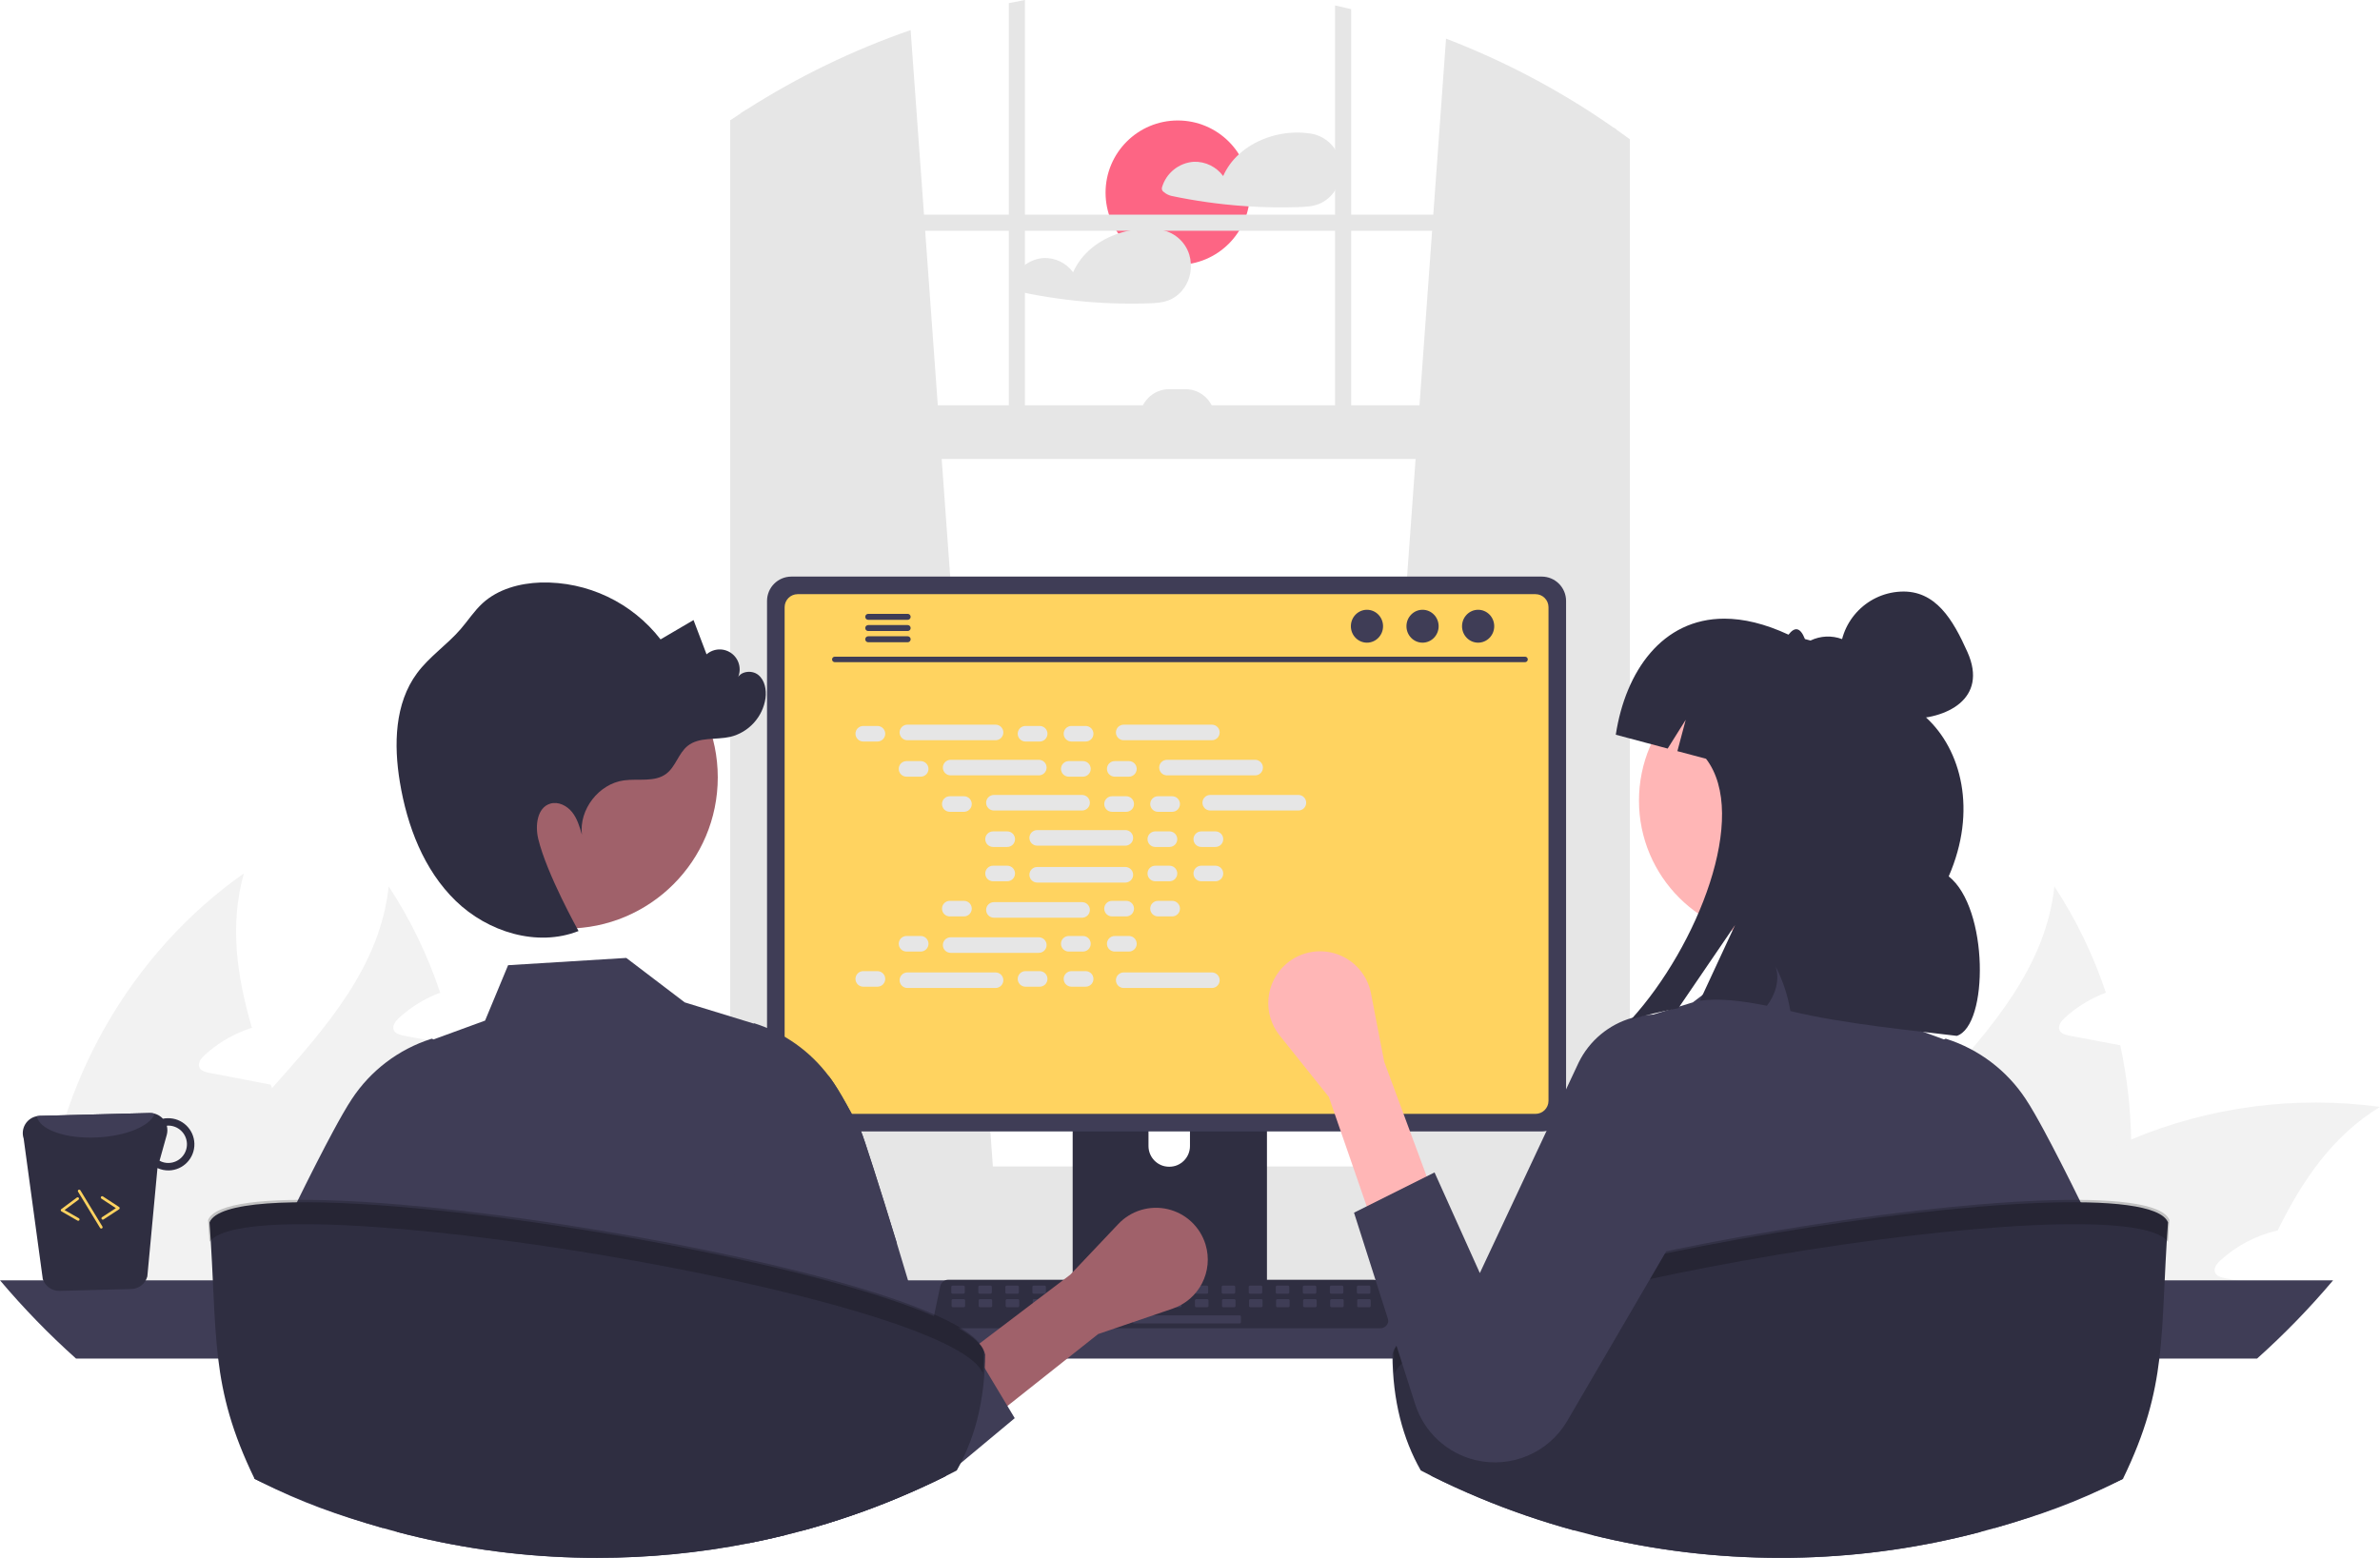
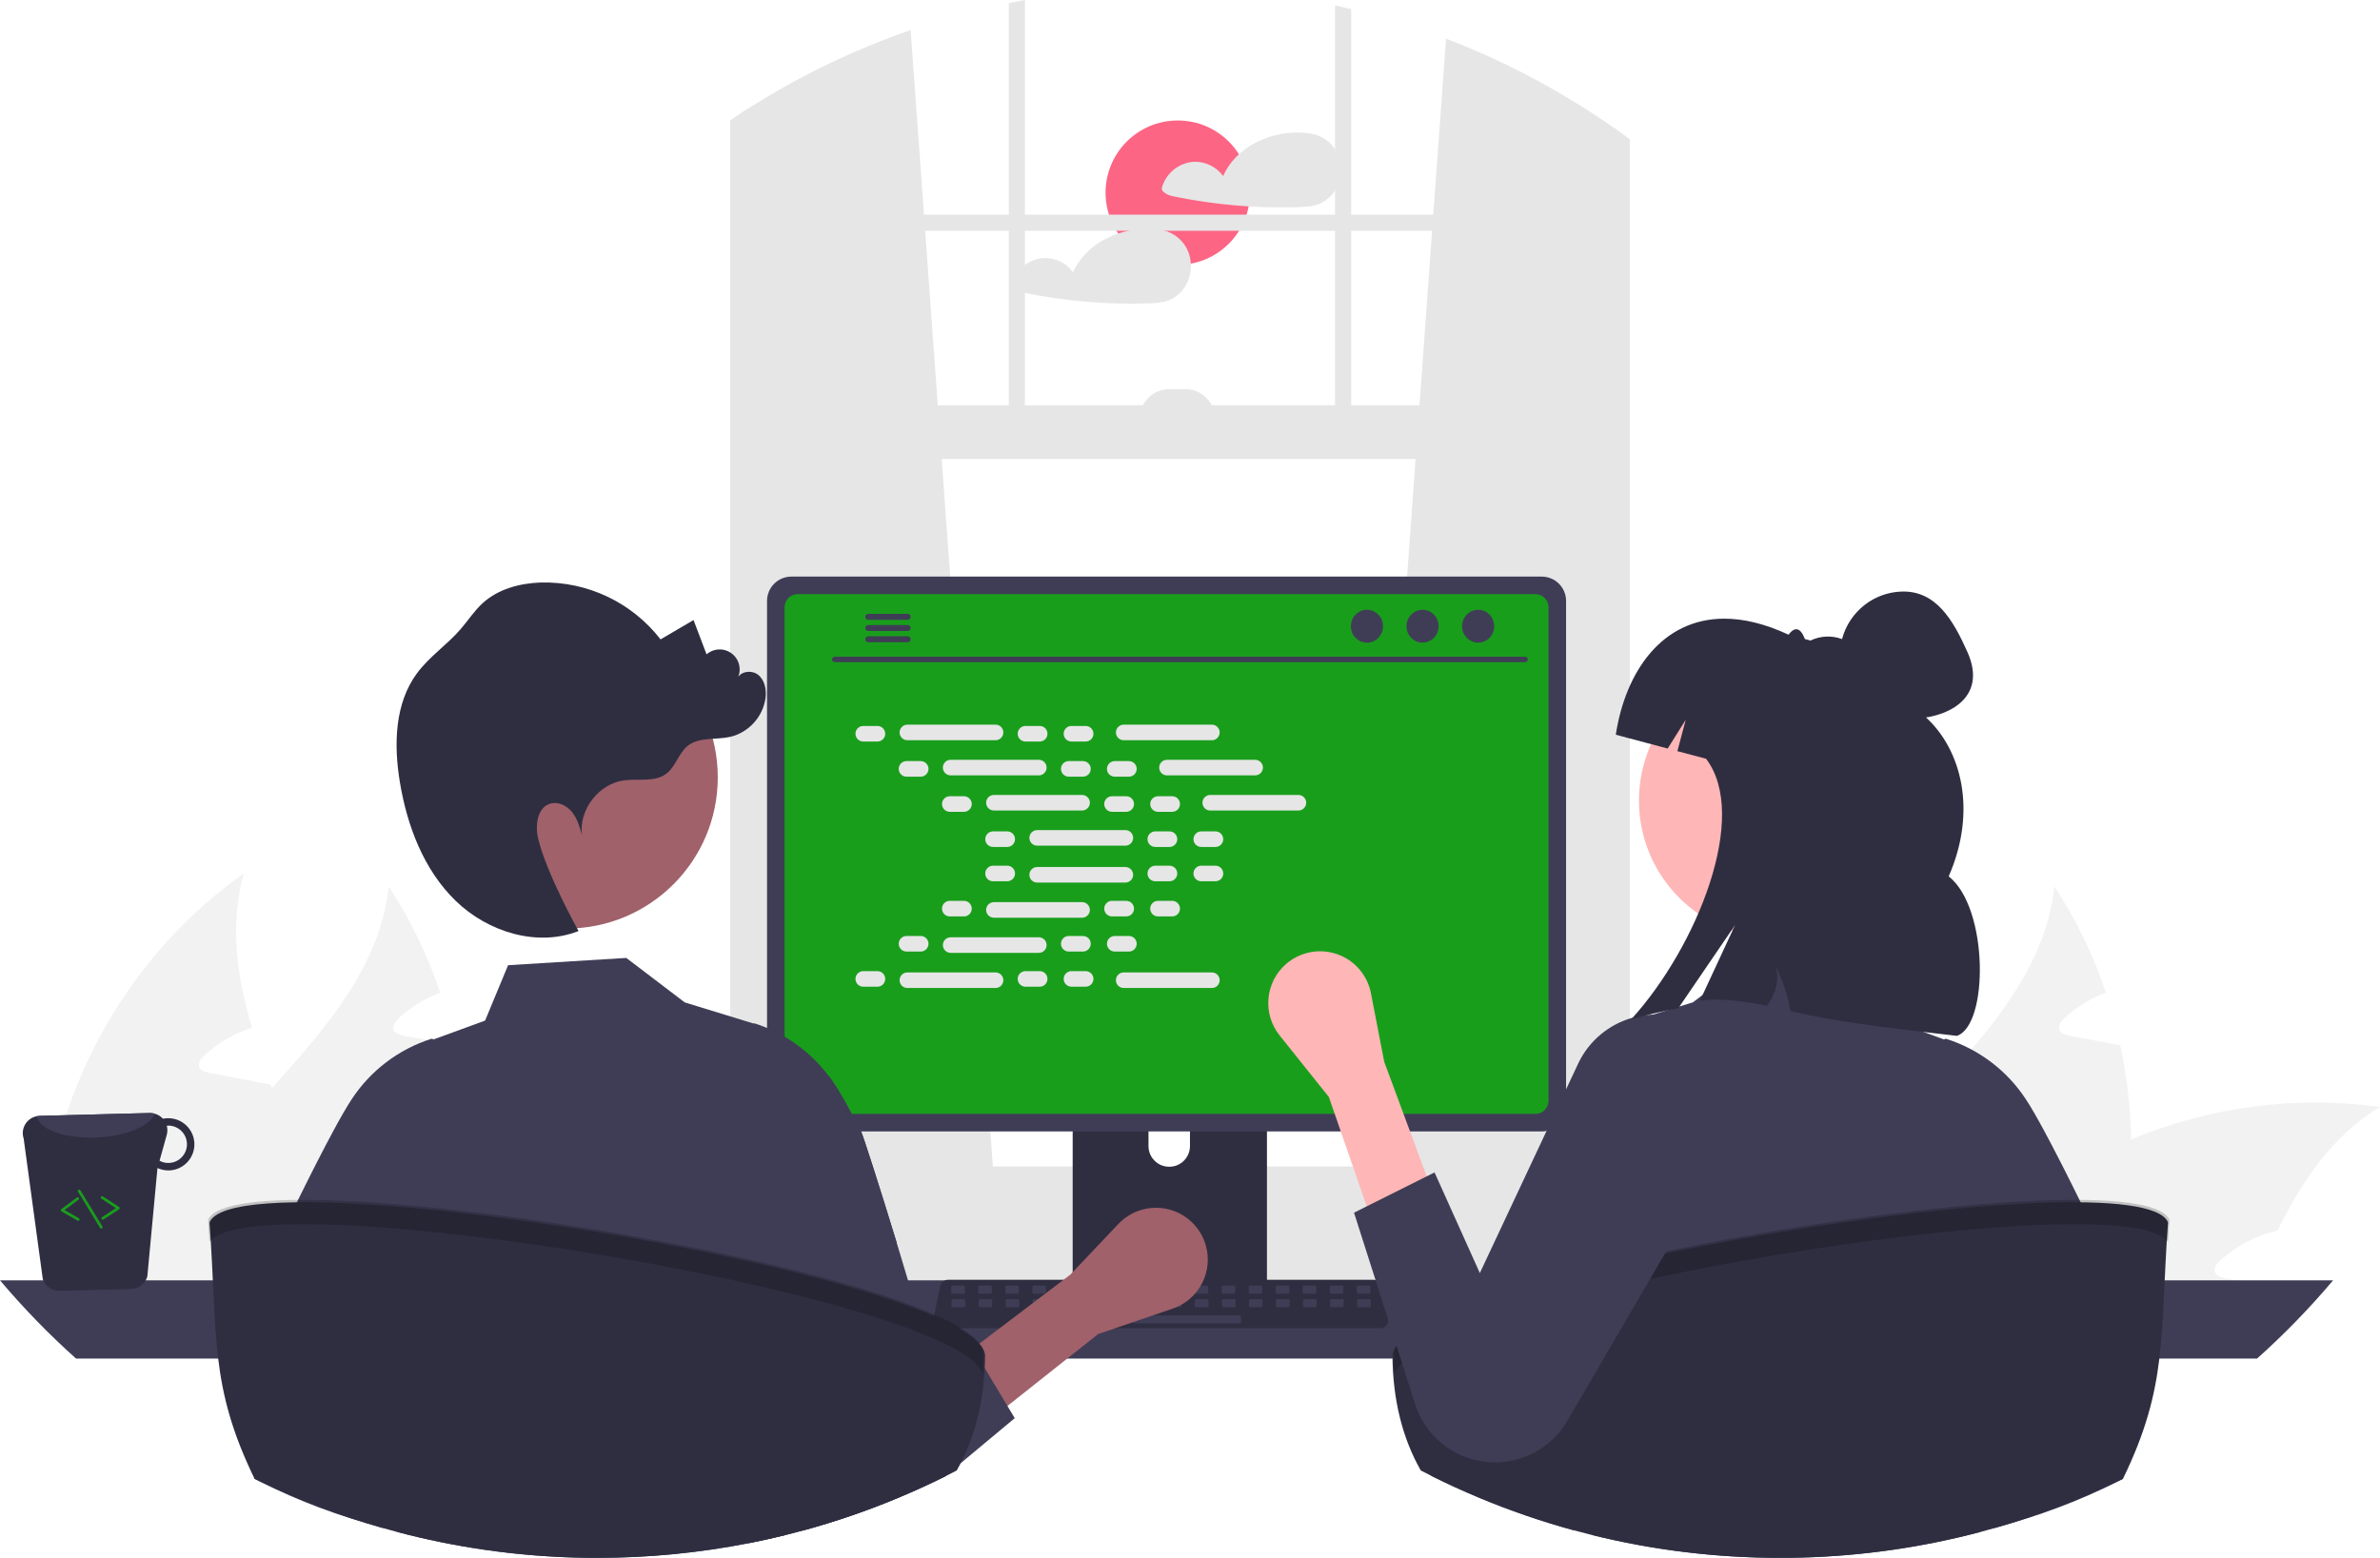
<svg xmlns="http://www.w3.org/2000/svg" data-name="Layer 1" width="880.16" height="576.272" viewBox="0 0 880.16 576.272">
  <circle cx="435.555" cy="71.266" r="26.701" fill="#fd6584" />
  <path d="M655.233,220.487a13.235,13.235,0,0,0-11.17-9.29,1.081,1.081,0,0,0-.18,0,1.418,1.418,0,0,0-.22-.05c-8.94-1.16-18.88,1.66-25.57,7.8a23.958,23.958,0,0,0-5.83,8.04,12.917,12.917,0,0,0-10.83-5.28,13.184,13.184,0,0,0-11.8,9.51,1.526,1.526,0,0,0,.69,1.69,6.673,6.673,0,0,0,2.79,1.42c2.21.47,4.44.9,6.67,1.29q6.54,1.14,13.15,1.85,4.365.465,8.75.74c6.04.38,12.11.47,18.16.28,3-.1,5.88-.2,8.62-1.52a12.798,12.798,0,0,0,4.95-4.31A14.548,14.548,0,0,0,655.233,220.487Z" transform="translate(-159.9199 -161.8639)" fill="#e6e6e6" />
  <path d="M600.303,259.387a13.652,13.652,0,0,0-.56-3.3,13.26,13.26,0,0,0-11.18-9.29.965.965,0,0,0-.17,0,1.887,1.887,0,0,0-.23-.05,33.194,33.194,0,0,0-14.69,1.51c-7.26,2.43-13.63,7.33-16.7,14.33a12.922,12.922,0,0,0-10.84-5.28,13.183,13.183,0,0,0-11.8,9.51,1.555,1.555,0,0,0,.69,1.69,6.733,6.733,0,0,0,2.79,1.42c2.22.47,4.44.9,6.68,1.29q6.54,1.14,13.14,1.85a195.164,195.164,0,0,0,26.92,1.02c2.99-.1,5.88-.2,8.62-1.52a12.77,12.77,0,0,0,4.94-4.31A14.265,14.265,0,0,0,600.303,259.387Z" transform="translate(-159.9199 -161.8639)" fill="#e6e6e6" />
  <path d="M948.052,583.375a171.855,171.855,0,0,1-7.443,53.773c-.186.633-.41,1.265-.633,1.898H830.422a98.322,98.322,0,0,1,7.406-22.328c9.117-19.351,24.002-35.911,38.701-52.359,20.244-22.663,40.004-45.139,43.13-74.612a169.258,169.258,0,0,1,19.053,39.334,46.231,46.231,0,0,0-15.294,9.378c-1.228,1.154-2.531,2.828-1.898,4.428.595,1.34,2.233,1.786,3.684,2.084,3.498.67,6.996,1.34,10.494,1.972,2.754.558,5.545,1.079,8.336,1.6A182.729,182.729,0,0,1,948.052,583.375Z" transform="translate(-159.9199 -161.8639)" fill="#f2f2f2" />
  <path d="M1040.08,571.318c-17.565,10.68-28.729,27.203-37.846,45.697a46.743,46.743,0,0,0-21.249,11.164c-1.265,1.154-2.568,2.828-1.898,4.428.558,1.34,2.233,1.786,3.684,2.084,3.461.67,6.996,1.34,10.457,1.972-.335.782-.67,1.6-1.005,2.382H876.12A164.174,164.174,0,0,1,893.573,619.1c1.377-1.377,2.791-2.679,4.242-4.019a173.653,173.653,0,0,1,50.238-31.706A176.734,176.734,0,0,1,1040.08,571.318Z" transform="translate(-159.9199 -161.8639)" fill="#f2f2f2" />
  <path d="M895.47,639.046H792.093a167.932,167.932,0,0,1,.149-24.858c4.131-51.094,31.929-99.768,73.868-129.241-5.359,19.09-2.605,38.069,2.977,57.122-.781.261-1.563.484-2.27.781a46.236,46.236,0,0,0-15.294,9.378c-1.228,1.154-2.53,2.828-1.898,4.428.558,1.34,2.233,1.786,3.684,2.084,3.498.67,6.996,1.34,10.457,1.972,2.791.558,5.582,1.079,8.373,1.637,1.302.223,2.605.484,3.907.744.186.447.298.856.484,1.265,6.55,18.048,13.694,36.245,17.044,54.74a127.778,127.778,0,0,1,1.712,14.029C895.396,635.102,895.47,637.074,895.47,639.046Z" transform="translate(-159.9199 -161.8639)" fill="#f2f2f2" />
  <path d="M332.052,583.375a171.855,171.855,0,0,1-7.443,53.773c-.186.633-.41,1.265-.633,1.898H214.422a98.322,98.322,0,0,1,7.406-22.328c9.117-19.351,24.002-35.911,38.701-52.359,20.244-22.663,40.004-45.139,43.13-74.612a169.258,169.258,0,0,1,19.053,39.334,46.231,46.231,0,0,0-15.294,9.378c-1.228,1.154-2.531,2.828-1.898,4.428.595,1.34,2.233,1.786,3.684,2.084,3.498.67,6.996,1.34,10.494,1.972,2.754.558,5.545,1.079,8.336,1.6A182.729,182.729,0,0,1,332.052,583.375Z" transform="translate(-159.9199 -161.8639)" fill="#f2f2f2" />
  <path d="M424.08,571.318c-17.565,10.68-28.729,27.203-37.846,45.697a46.743,46.743,0,0,0-21.249,11.164c-1.265,1.154-2.568,2.828-1.898,4.428.558,1.34,2.233,1.786,3.684,2.084,3.461.67,6.996,1.34,10.457,1.972-.335.782-.67,1.6-1.005,2.382H260.12A164.174,164.174,0,0,1,277.573,619.1c1.377-1.377,2.791-2.679,4.242-4.019a173.653,173.653,0,0,1,50.238-31.706A176.734,176.734,0,0,1,424.08,571.318Z" transform="translate(-159.9199 -161.8639)" fill="#f2f2f2" />
  <path d="M279.47,639.046H176.093a167.932,167.932,0,0,1,.149-24.858c4.131-51.094,31.929-99.768,73.868-129.241-5.359,19.09-2.605,38.069,2.977,57.122-.781.261-1.563.484-2.27.781a46.236,46.236,0,0,0-15.294,9.378c-1.228,1.154-2.53,2.828-1.898,4.428.558,1.34,2.233,1.786,3.684,2.084,3.498.67,6.996,1.34,10.457,1.972,2.791.558,5.582,1.079,8.373,1.637,1.302.223,2.605.484,3.907.744.186.447.298.856.484,1.265,6.55,18.048,13.694,36.245,17.044,54.74a127.778,127.778,0,0,1,1.712,14.029C279.396,635.102,279.47,637.074,279.47,639.046Z" transform="translate(-159.9199 -161.8639)" fill="#f2f2f2" />
  <path d="M664.33,595.644l92.37,8.2.99.09v-394.14q-.495-.345-.99-.69a288.323,288.323,0,0,0-62.01-32.94l-4.72,65.1-.43,5.96-4.67,64.56-1.44,19.86-18.93,261.7Z" transform="translate(-159.9199 -161.8639)" fill="#e6e6e6" />
  <path d="M435.9,202.454c-.66.42-1.32.84-1.98,1.28v400.2l1.98-.18,91.37-8.11-.17-2.3-18.93-261.7-1.44-19.86-4.67-64.56-.43-5.96-4.95-68.27A287.687,287.687,0,0,0,435.9,202.454Z" transform="translate(-159.9199 -161.8639)" fill="#e6e6e6" />
  <path d="M433.92,203.734c-1.33.86-2.66,1.74-3.97,2.63v403.03c0,10.07,5.97,18.51,13.95,20.66a15.249,15.249,0,0,0,4,.53h296.8a15.118,15.118,0,0,0,3.99-.53,17.06,17.06,0,0,0,7.78-4.66,22.919,22.919,0,0,0,6.18-16v-396.02c-1.64-1.21-3.29-2.41-4.96-3.58q-.495-.345-.99-.69v400.29a16.108,16.108,0,0,1-.46,3.85c-1.41,5.95-6.06,10.31-11.54,10.31h-296.8c-6.62,0-12-6.35-12-14.16v-406.94C435.24,202.874,434.58,203.294,433.92,203.734Z" transform="translate(-159.9199 -161.8639)" fill="#e6e6e6" />
  <rect x="273.003" y="79.404" width="326.752" height="5.959" fill="#e6e6e6" />
  <path d="M659.6,165.254c-1.98-.49-3.96-.95-5.96-1.38v161.81h5.96Z" transform="translate(-159.9199 -161.8639)" fill="#e6e6e6" />
  <path d="M538.96,161.864c-1.99.37-3.98.75-5.96,1.16v162.66h5.96Z" transform="translate(-159.9199 -161.8639)" fill="#e6e6e6" />
  <path d="M368.86,620.154a26.711,26.711,0,0,0,1.93,9.98,25.54,25.54,0,0,0,1.75,3.56,27.096,27.096,0,0,0,3.02,4.18,26.76,26.76,0,0,0,20.12,9.11h391.31a26.82,26.82,0,0,0,0-53.64h-391.31A26.846,26.846,0,0,0,368.86,620.154Z" transform="translate(-159.9199 -161.8639)" fill="#e6e6e6" />
  <rect x="432.923" y="311.783" width="324.766" height="19.863" transform="translate(1030.691 481.5651) rotate(-180)" fill="#e6e6e6" />
  <path d="M581.401,305.824h27.809a0,0,0,0,1,0,0v0A10.925,10.925,0,0,1,598.285,316.749h-5.959a10.925,10.925,0,0,1-10.925-10.925v0A0,0,0,0,1,581.401,305.824Z" transform="translate(1030.691 460.7086) rotate(-180)" fill="#e6e6e6" />
  <path d="M159.92,635.474a289.004,289.004,0,0,0,28.12,28.95h806.58a289.004,289.004,0,0,0,28.12-28.95Z" transform="translate(-159.9199 -161.8639)" fill="#3f3d56" />
  <path d="M556.61,538.664v102.56h71.85v-102.56a3.448,3.448,0,0,0-2.43-3.3,3.175,3.175,0,0,0-1.03-.16H560.08A3.463,3.463,0,0,0,556.61,538.664Zm28.04,35.24a7.67,7.67,0,0,1,15.34,0v11.9a7.67,7.67,0,0,1-15.34,0Z" transform="translate(-159.9199 -161.8639)" fill="#2f2e41" />
  <path d="M556.39,637.944v9.89a1.946,1.946,0,0,0,1.93,1.94h68.43a1.94,1.94,0,0,0,1.93-1.94v-9.89Z" transform="translate(-159.9199 -161.8639)" fill="#3f3d56" />
  <path d="M443.58,384.144v187.26a9.007,9.007,0,0,0,9,9h277.5a9.007,9.007,0,0,0,9-9V384.144a9.011,9.011,0,0,0-9-8.99h-277.5A9.012,9.012,0,0,0,443.58,384.144Z" transform="translate(-159.9199 -161.8639)" fill="#3f3d56" />
-   <path d="M450.09,386.474v182.62a4.818,4.818,0,0,0,4.81,4.81h272.87a4.818,4.818,0,0,0,4.81-4.81v-182.62a4.82,4.82,0,0,0-4.81-4.82h-272.87A4.821,4.821,0,0,0,450.09,386.474Z" transform="translate(-159.9199 -161.8639)" fill="#ffd360" />
+   <path d="M450.09,386.474v182.62a4.818,4.818,0,0,0,4.81,4.81h272.87a4.818,4.818,0,0,0,4.81-4.81v-182.62a4.82,4.82,0,0,0-4.81-4.82h-272.87A4.821,4.821,0,0,0,450.09,386.474Z" transform="translate(-159.9199 -161.8639)" fill="#199e1c" />
  <path d="M505.73,652.104a2.948,2.948,0,0,0,2.32,1.11H670.39a2.987,2.987,0,0,0,2.92-3.6l-2.52-11.97a2.993,2.993,0,0,0-1.86-2.17,2.895,2.895,0,0,0-1.06-.2h-157.31a2.894,2.894,0,0,0-1.06.2,2.992,2.992,0,0,0-1.86,2.17l-2.52,11.97A2.985,2.985,0,0,0,505.73,652.104Z" transform="translate(-159.9199 -161.8639)" fill="#2f2e41" />
  <rect x="661.717" y="637.43" width="5" height="3" rx="0.488" transform="translate(1168.514 1115.995) rotate(-180)" fill="#3f3d56" />
  <rect x="651.717" y="637.43" width="5" height="3" rx="0.488" transform="translate(1148.514 1115.995) rotate(-180)" fill="#3f3d56" />
  <rect x="641.717" y="637.43" width="5" height="3" rx="0.488" transform="translate(1128.514 1115.995) rotate(-180)" fill="#3f3d56" />
  <rect x="631.717" y="637.43" width="5" height="3" rx="0.488" transform="translate(1108.514 1115.995) rotate(-180)" fill="#3f3d56" />
  <rect x="621.717" y="637.43" width="5" height="3" rx="0.488" transform="translate(1088.514 1115.995) rotate(-180)" fill="#3f3d56" />
  <rect x="611.717" y="637.43" width="5" height="3" rx="0.488" transform="translate(1068.514 1115.995) rotate(-180)" fill="#3f3d56" />
  <rect x="601.717" y="637.43" width="5" height="3" rx="0.488" transform="translate(1048.514 1115.995) rotate(-180)" fill="#3f3d56" />
  <rect x="591.717" y="637.43" width="5" height="3" rx="0.488" transform="translate(1028.514 1115.995) rotate(-180)" fill="#3f3d56" />
  <rect x="581.717" y="637.43" width="5" height="3" rx="0.488" transform="translate(1008.514 1115.995) rotate(-180)" fill="#3f3d56" />
  <rect x="571.717" y="637.43" width="5" height="3" rx="0.488" transform="translate(988.5139 1115.995) rotate(-180)" fill="#3f3d56" />
  <rect x="561.717" y="637.43" width="5" height="3" rx="0.488" transform="translate(968.5139 1115.995) rotate(-180)" fill="#3f3d56" />
  <rect x="551.717" y="637.43" width="5" height="3" rx="0.488" transform="translate(948.5139 1115.995) rotate(-180)" fill="#3f3d56" />
  <rect x="541.717" y="637.43" width="5" height="3" rx="0.488" transform="translate(928.5139 1115.995) rotate(-180)" fill="#3f3d56" />
  <rect x="531.717" y="637.43" width="5" height="3" rx="0.488" transform="translate(908.5139 1115.995) rotate(-180)" fill="#3f3d56" />
  <rect x="521.717" y="637.43" width="5" height="3" rx="0.488" transform="translate(888.5139 1115.995) rotate(-180)" fill="#3f3d56" />
  <rect x="511.717" y="637.43" width="5" height="3" rx="0.488" transform="translate(868.5139 1115.995) rotate(-180)" fill="#3f3d56" />
  <rect x="661.835" y="642.43" width="5" height="3" rx="0.488" transform="translate(1168.75 1125.995) rotate(-180)" fill="#3f3d56" />
  <rect x="651.835" y="642.43" width="5" height="3" rx="0.488" transform="translate(1148.75 1125.995) rotate(-180)" fill="#3f3d56" />
  <rect x="641.835" y="642.43" width="5" height="3" rx="0.488" transform="translate(1128.75 1125.995) rotate(-180)" fill="#3f3d56" />
  <rect x="631.835" y="642.43" width="5" height="3" rx="0.488" transform="translate(1108.75 1125.995) rotate(-180)" fill="#3f3d56" />
  <rect x="621.835" y="642.43" width="5" height="3" rx="0.488" transform="translate(1088.75 1125.995) rotate(-180)" fill="#3f3d56" />
  <rect x="611.835" y="642.43" width="5" height="3" rx="0.488" transform="translate(1068.75 1125.995) rotate(-180)" fill="#3f3d56" />
  <rect x="601.835" y="642.43" width="5" height="3" rx="0.488" transform="translate(1048.75 1125.995) rotate(-180)" fill="#3f3d56" />
  <rect x="591.835" y="642.43" width="5" height="3" rx="0.488" transform="translate(1028.75 1125.995) rotate(-180)" fill="#3f3d56" />
  <rect x="581.835" y="642.43" width="5" height="3" rx="0.488" transform="translate(1008.75 1125.995) rotate(-180)" fill="#3f3d56" />
  <rect x="571.835" y="642.43" width="5" height="3" rx="0.488" transform="translate(988.7503 1125.995) rotate(-180)" fill="#3f3d56" />
  <rect x="561.835" y="642.43" width="5" height="3" rx="0.488" transform="translate(968.7503 1125.995) rotate(-180)" fill="#3f3d56" />
  <rect x="551.835" y="642.43" width="5" height="3" rx="0.488" transform="translate(948.7503 1125.995) rotate(-180)" fill="#3f3d56" />
  <rect x="541.835" y="642.43" width="5" height="3" rx="0.488" transform="translate(928.7503 1125.995) rotate(-180)" fill="#3f3d56" />
  <rect x="531.835" y="642.43" width="5" height="3" rx="0.488" transform="translate(908.7503 1125.995) rotate(-180)" fill="#3f3d56" />
  <rect x="521.835" y="642.43" width="5" height="3" rx="0.488" transform="translate(888.7503 1125.995) rotate(-180)" fill="#3f3d56" />
  <rect x="511.835" y="642.43" width="5" height="3" rx="0.488" transform="translate(868.7503 1125.995) rotate(-180)" fill="#3f3d56" />
  <rect x="578.835" y="648.43" width="40" height="3" rx="0.488" transform="translate(1037.75 1137.995) rotate(-180)" fill="#3f3d56" />
  <path d="M468.612,406.811H723.935a1.016,1.016,0,0,0,0-2.031H468.612a1.016,1.016,0,0,0,0,2.031Z" transform="translate(-159.9199 -161.8639)" fill="#3f3d56" />
  <ellipse cx="546.635" cy="231.649" rx="5.95" ry="6.083" fill="#3f3d56" />
  <ellipse cx="526.079" cy="231.649" rx="5.95" ry="6.083" fill="#3f3d56" />
  <ellipse cx="505.523" cy="231.649" rx="5.95" ry="6.083" fill="#3f3d56" />
  <path d="M479.9,390.044a1.095,1.095,0,0,0,1.09,1.1h14.6a1.105,1.105,0,0,0,0-2.21h-14.6A1.103,1.103,0,0,0,479.9,390.044Z" transform="translate(-159.9199 -161.8639)" fill="#3f3d56" />
  <path d="M479.9,394.194a1.095,1.095,0,0,0,1.09,1.1h14.6a1.105,1.105,0,0,0,0-2.21h-14.6A1.103,1.103,0,0,0,479.9,394.194Z" transform="translate(-159.9199 -161.8639)" fill="#3f3d56" />
  <path d="M479.9,398.334a1.103,1.103,0,0,0,1.09,1.11h14.6a1.105,1.105,0,0,0,0-2.21h-14.6A1.095,1.095,0,0,0,479.9,398.334Z" transform="translate(-159.9199 -161.8639)" fill="#3f3d56" />
  <rect x="316.366" y="268.543" width="11.006" height="5.76" rx="2.88" fill="#e6e6e6" />
  <rect x="376.366" y="268.543" width="11.006" height="5.76" rx="2.88" fill="#e6e6e6" />
  <rect x="393.366" y="268.543" width="11.006" height="5.76" rx="2.88" fill="#e6e6e6" />
  <rect x="332.686" y="268.063" width="38.366" height="5.76" rx="2.88" fill="#e6e6e6" />
  <rect x="412.686" y="268.063" width="38.366" height="5.76" rx="2.88" fill="#e6e6e6" />
  <rect x="332.366" y="281.543" width="11.006" height="5.76" rx="2.88" fill="#e6e6e6" />
  <rect x="392.366" y="281.543" width="11.006" height="5.76" rx="2.88" fill="#e6e6e6" />
  <rect x="409.366" y="281.543" width="11.006" height="5.76" rx="2.88" fill="#e6e6e6" />
  <rect x="348.686" y="281.063" width="38.366" height="5.76" rx="2.88" fill="#e6e6e6" />
  <rect x="428.686" y="281.063" width="38.366" height="5.76" rx="2.88" fill="#e6e6e6" />
  <rect x="348.366" y="294.543" width="11.006" height="5.76" rx="2.88" fill="#e6e6e6" />
  <rect x="408.366" y="294.543" width="11.006" height="5.76" rx="2.88" fill="#e6e6e6" />
  <rect x="425.366" y="294.543" width="11.006" height="5.76" rx="2.88" fill="#e6e6e6" />
  <rect x="364.686" y="294.063" width="38.366" height="5.76" rx="2.88" fill="#e6e6e6" />
  <rect x="444.686" y="294.063" width="38.366" height="5.76" rx="2.88" fill="#e6e6e6" />
  <rect x="364.366" y="307.543" width="11.006" height="5.76" rx="2.88" fill="#e6e6e6" />
  <rect x="424.366" y="307.543" width="11.006" height="5.76" rx="2.88" fill="#e6e6e6" />
  <rect x="441.366" y="307.543" width="11.006" height="5.76" rx="2.88" fill="#e6e6e6" />
  <rect x="380.686" y="307.063" width="38.366" height="5.76" rx="2.88" fill="#e6e6e6" />
  <rect x="376.366" y="359.237" width="11.006" height="5.76" rx="2.88" fill="#e6e6e6" />
  <rect x="393.366" y="359.237" width="11.006" height="5.76" rx="2.88" fill="#e6e6e6" />
  <rect x="412.686" y="359.717" width="38.366" height="5.76" rx="2.88" fill="#e6e6e6" />
  <rect x="316.366" y="359.237" width="11.006" height="5.76" rx="2.88" fill="#e6e6e6" />
  <rect x="332.686" y="359.717" width="38.366" height="5.76" rx="2.88" fill="#e6e6e6" />
  <rect x="332.366" y="346.237" width="11.006" height="5.76" rx="2.88" fill="#e6e6e6" />
  <rect x="392.366" y="346.237" width="11.006" height="5.76" rx="2.88" fill="#e6e6e6" />
  <rect x="409.366" y="346.237" width="11.006" height="5.76" rx="2.88" fill="#e6e6e6" />
  <rect x="348.686" y="346.717" width="38.366" height="5.76" rx="2.88" fill="#e6e6e6" />
  <rect x="348.366" y="333.237" width="11.006" height="5.76" rx="2.88" fill="#e6e6e6" />
  <rect x="408.366" y="333.237" width="11.006" height="5.76" rx="2.88" fill="#e6e6e6" />
  <rect x="425.366" y="333.237" width="11.006" height="5.76" rx="2.88" fill="#e6e6e6" />
  <rect x="364.686" y="333.717" width="38.366" height="5.76" rx="2.88" fill="#e6e6e6" />
  <rect x="364.366" y="320.237" width="11.006" height="5.76" rx="2.88" fill="#e6e6e6" />
  <rect x="424.366" y="320.237" width="11.006" height="5.76" rx="2.88" fill="#e6e6e6" />
  <rect x="441.366" y="320.237" width="11.006" height="5.76" rx="2.88" fill="#e6e6e6" />
  <rect x="380.686" y="320.717" width="38.366" height="5.76" rx="2.88" fill="#e6e6e6" />
  <path d="M509.832,707.816c-.22.11-.44.22-.66.32q-2.085,1.035-4.2,2.04-6.33,3.015-12.82,5.73a285.483,285.483,0,0,1-34.97,12.03c-2-12.47-3.94-41.88-5.8-63.51-.35-4.07-.7-7.86-1.05-11.21a97.155,97.155,0,0,0-1.89-13.08,4.359,4.359,0,0,0-.39-.97c.19,1.73.39,6.89.58,14.05.1,3.35.19,7.14.29,11.21.47,20.82.96,49.15,1.45,65.28-1.39.34-2.79.68-4.19,1-.88.21-1.77.41-2.66.6-1.08.24-2.16.48-3.24.7q-1.695.36-3.39.69a290.072,290.072,0,0,1-56.06,5.44c-1.25,0-2.49-.01-3.74-.02-.38,0-.76-.01-1.15-.02-1.1-.02-2.24-.04-3.4-.07a288.591,288.591,0,0,1-65.84-9.49l.87-64.11.15-11.21.06-4.25a15.182,15.182,0,0,0-.88,4.25c-.35,2.73-.71,6.6-1.07,11.21-1.37,17.76-2.78,46.41-4.24,62.71-17.29-4.92-29.93-9.41-45.73-17.31-.61-.3-1.23-.61-1.84-.92.11-.77.23-1.54.34-2.33,1.79-12.44-.32-28.63,1.66-42.15,1.51-10.43,3.07-20.45,4.64-28.95,1.9-10.23,3.83-18.27,5.74-22.18,2.2-4.51,4.4-8.95,6.53-13.2q1.38-2.745,2.71-5.39c.48-.95.96-1.89,1.43-2.81,2.14-4.19,4.16-8.06,6.01-11.49,1.3-2.41,2.5-4.59,3.6-6.5,1.29-2.25,2.43-4.11,3.37-5.52a55.306,55.306,0,0,1,29.28-22.21l.3-.08.29.12.33.15,19.06-6.97,8.51-20.49,43.71-2.69,7.06,5.37,3.61,2.75,3.85,2.93,7.08,5.39,2.01.62,2.99.92,20.45,6.28.21-.09.3.08a55.168,55.168,0,0,1,27.36,19.5c.68.88,1.31,1.79,1.92,2.71,1.66,2.46,3.9,6.35,6.54,11.23,1.09,2.01,2.24,4.19,3.45,6.5.73,1.39,7.03,21.05,13.16,41.13,5.73,18.8,11.31,37.97,12.04,42.89.13.91.27,1.83.4,2.74.83,5.69,1.65,11.42,2.44,17.01,1.17,8.29,2.31,16.29,3.4,23.44C509.812,707.686,509.822,707.746,509.832,707.816Z" transform="translate(-159.9199 -161.8639)" fill="#3f3d56" />
  <polygon points="303.59 473.566 295.093 440.774 287.59 469.07 303.59 473.566" opacity="0.2" />
  <path d="M175.749,635.05a6.416,6.416,0,0,0,6.183,4.331l26.492-.682a6.328,6.328,0,0,0,5.981-4.657l3.749-40.087a9.794,9.794,0,0,0,4.238.871,9.661,9.661,0,0,0-.485-19.317,8.184,8.184,0,0,0-1.736.181,6.548,6.548,0,0,0-4.874-2.103l-40.751,1.052a5.854,5.854,0,0,0-1.005.125,6.365,6.365,0,0,0-4.873,8.265Zm43.173-43.817,2.668-9.553a6.506,6.506,0,0,0,.02-3.375c.129-0.0.244-.062.373-.062a6.91,6.91,0,0,1,.324,13.817A6.505,6.505,0,0,1,218.923,591.233Z" transform="translate(-159.9199 -161.8639)" fill="#2f2e41" />
  <path d="M173.541,574.763c.868,4.964,10.629,8.454,22.366,7.847,10.793-.497,19.617-4.287,21.234-8.779a6.025,6.025,0,0,0-1.844-.246l-40.751,1.052A5.854,5.854,0,0,0,173.541,574.763Z" transform="translate(-159.9199 -161.8639)" fill="#3f3d56" />
-   <path d="M198.058,613.021a.497.497,0,0,0,.151-.066l5.753-3.766a.499.499,0,0,0,0-.836l-5.98-3.917a.5.5,0,1,0-.548.836l5.341,3.498-5.114,3.348a.5.5,0,0,0,.396.903Z" transform="translate(-159.9199 -161.8639)" fill="#ffd360" />
-   <path d="M188.971,613.44a.5.5,0,0,0,.126-.918l-5.303-3.04,5.126-3.807a.5.5,0,1,0-.596-.802l-5.739,4.263a.5.5,0,0,0,.049.835l5.965,3.42A.5.5,0,0,0,188.971,613.44Z" transform="translate(-159.9199 -161.8639)" fill="#ffd360" />
-   <path d="M197.486,616.321a.482.482,0,0,0,.137-.058.5.5,0,0,0,.168-.687l-8.155-13.408a.5.5,0,0,0-.854.521L196.936,616.097A.5.5,0,0,0,197.486,616.321Z" transform="translate(-159.9199 -161.8639)" fill="#ffd360" />
+   <path d="M198.058,613.021a.497.497,0,0,0,.151-.066l5.753-3.766a.499.499,0,0,0,0-.836l-5.98-3.917a.5.5,0,1,0-.548.836l5.341,3.498-5.114,3.348a.5.5,0,0,0,.396.903Z" transform="translate(-159.9199 -161.8639)" fill="#199e1c" />
+   <path d="M188.971,613.44a.5.5,0,0,0,.126-.918l-5.303-3.04,5.126-3.807a.5.5,0,1,0-.596-.802l-5.739,4.263a.5.5,0,0,0,.049.835l5.965,3.42A.5.5,0,0,0,188.971,613.44Z" transform="translate(-159.9199 -161.8639)" fill="#199e1c" />
+   <path d="M197.486,616.321a.482.482,0,0,0,.137-.058.5.5,0,0,0,.168-.687l-8.155-13.408a.5.5,0,0,0-.854.521L196.936,616.097A.5.5,0,0,0,197.486,616.321Z" transform="translate(-159.9199 -161.8639)" fill="#199e1c" />
  <path d="M945.069,708.904c-.61.31-1.23.62-1.84.92-15.8,7.9-28.44,12.39-45.73,17.31-1.46-16.3-2.87-44.95-4.24-62.71-.36-4.61-.72-8.48-1.07-11.21a15.182,15.182,0,0,0-.88-4.25l.06,4.25.15,11.21.87,64.11a288.588,288.588,0,0,1-65.84,9.49c-1.16.03-2.3.05-3.4.07-.39.01-.77.02-1.15.02-1.25.01-2.49.02-3.74.02a289.271,289.271,0,0,1-69.54-8.43c.49-16.13.98-44.46,1.45-65.28.1-4.07.19-7.86.29-11.21.19-7.16.39-12.32.58-14.05a4.362,4.362,0,0,0-.39.97,97.154,97.154,0,0,0-1.89,13.08c-.35,3.35-.7,7.14-1.05,11.21-1.86,21.63-3.8,51.04-5.8,63.51a285.473,285.473,0,0,1-34.97-12.03q-9-3.75-17.68-8.09c1.1-7.2,2.25-15.27,3.43-23.64.92-6.49,1.87-13.16,2.84-19.75,1.5-10.18,52.46-120.11,64.47-123.96l.3-.08.21.09,20.45-6.28,2.99-.92,2.01-.62,7.08-5.39,3.85-2.93,3.61-2.75,7.06-5.37,43.71,2.69,8.51,20.49,19.06,6.97.33-.15.29-.12.3.08a55.306,55.306,0,0,1,29.28,22.21c.94,1.41,2.08,3.27,3.37,5.52,1.1,1.91,2.3,4.09,3.6,6.5,1.85,3.43,3.87,7.3,6.01,11.49.47.92.95,1.86,1.43,2.81q1.335,2.64,2.71,5.39c2.13,4.25,4.33,8.69,6.53,13.2,1.91,3.91,3.84,11.95,5.74,22.18,1.57,8.5,3.13,18.52,4.64,28.95,1.98,13.52-.13,29.71,1.66,42.15C944.839,707.364,944.959,708.134,945.069,708.904Z" transform="translate(-159.9199 -161.8639)" fill="#3f3d56" />
  <circle cx="656.954" cy="296.158" r="50.836" fill="#ffb6b6" />
  <polygon points="575.659 473.566 584.156 440.774 591.659 469.07 575.659 473.566" opacity="0.2" />
  <path d="M961.689,614.064c-3.04,41.88.11,60.32-16.67,94.85a286.16,286.16,0,0,1-47.52,18.22q-2.55.72-5.11,1.4a288.588,288.588,0,0,1-65.84,9.49c-1.16.03-2.3.05-3.4.07-.39.01-.77.02-1.15.02-1.25.01-2.49.02-3.74.02a289.271,289.271,0,0,1-69.54-8.43q-3.42-.84-6.81-1.77a285.473,285.473,0,0,1-34.97-12.03q-9-3.75-17.68-8.09c-1.31-.66-2.62-1.32-3.91-2-6.63-11.66-10.4-25.84-10.48-42.88C679.459,633.574,951.549,588.744,961.689,614.064Z" transform="translate(-159.9199 -161.8639)" fill="#2f2e41" />
  <path d="M961.681,621.236c.155-2.593.329-5.271.531-8.06-10.14-25.32-282.23,19.51-286.82,48.87.013,2.692.128,5.304.321,7.855C686.829,640.922,945.318,598.314,961.681,621.236Z" transform="translate(-159.9199 -161.8639)" opacity="0.2" />
  <path d="M668.102,616.039,690.436,604.872,671.825,554.622l-4.905-25.342a19.161,19.161,0,0,0-31.282-10.907h0a19.161,19.161,0,0,0-2.493,26.518l18.207,22.759Z" transform="translate(-159.9199 -161.8639)" fill="#ffb6b6" />
  <path d="M690.436,595.567l-29.778,14.889,22.599,70.809A30.977,30.977,0,0,0,705.592,701.981h0a30.977,30.977,0,0,0,33.737-14.197l59.925-102.714a31.62,31.62,0,0,0-10.196-42.982h0a31.62,31.62,0,0,0-45.296,12.765l-36.576,77.936Z" transform="translate(-159.9199 -161.8639)" fill="#3f3d56" />
  <circle cx="209.508" cy="287.552" r="55.935" fill="#a0616a" />
  <path d="M314.164,410.87C318.712,404.74,325.249,400.382,330.249,394.615c2.743-3.164,5.021-6.75,8.106-9.582,5.73-5.263,13.744-7.42,21.52-7.688a54.305,54.305,0,0,1,44.331,21.038q6.097-3.575,12.194-7.149,2.409,6.34,4.817,12.68a7.391,7.391,0,0,1,11.264,9.248c.967-2.989,5.399-3.623,7.843-1.649,2.443,1.975,3.098,5.488,2.699,8.604a17.32,17.32,0,0,1-13.065,14.326c-5.304,1.182-11.477-.06-15.723,3.332-3.404,2.72-4.431,7.672-7.904,10.301-4.28,3.24-10.329,1.742-15.65,2.458-9.308,1.253-16.678,10.773-15.56,20.098-.842-2.942-1.727-5.97-3.639-8.36-1.912-2.39-5.131-4.007-8.062-3.128-4.846,1.453-5.639,8.058-4.464,12.978,3.115,13.05,14.919,34.144,14.919,34.144-15.328,6.046-33.589.329-45.415-11.144-11.826-11.473-17.986-27.719-20.669-43.976C305.516,437.361,305.839,422.091,314.164,410.87Z" transform="translate(-159.9199 -161.8639)" fill="#2f2e41" />
  <path d="M880.582,486.046c10.642-24.398,4.613-46.85-8.36-58.76l0-.01c-5.1-11.43-11.88-20.25-19.64-22.32-3.75-2.41-7.39-5.24-11.43-6.68a14.887,14.887,0,0,0-11.68.53l-2.06-.55c-1.75-4.47-3.8-4.56-6.08-1.62-8.78-4.09-16.69-5.92-23.73-5.92-22.96,0-36.54,19.44-40.14,42.94l19.19,5.11,6.67-10.63-3.08,11.59,10.59,2.81c16.12,20.99-3.17,69.41-27.62,96.35q8.73-2.415,17.39-4.08l20.98-30.76-13,28c6.75-.99,15.36-.04,24.77,1.87,3.17-4.14,4.84-9.66,3.2-14.58a55.745,55.745,0,0,1,5.48,16.53c19.86,4.85,46.95,7.34,61.55,9.18C895.378,541.196,895.41,497.706,880.582,486.046Z" transform="translate(-159.9199 -161.8639)" fill="#2f2e41" />
  <path d="M887.505,403.054c7.795,17.453-7.933,24.96-22.341,24.748-13.019-.192-24.084-9.338-24.748-22.341a23.576,23.576,0,0,1,22.341-24.748C875.76,380.048,882.196,391.166,887.505,403.054Z" transform="translate(-159.9199 -161.8639)" fill="#2f2e41" />
  <path d="M525.902,687.173l-12.84-21.416L555.754,633.369l17.75-18.741a19.161,19.161,0,0,1,32.245,7.604h0a19.161,19.161,0,0,1-12.142,23.707l-27.583,9.416Z" transform="translate(-159.9199 -161.8639)" fill="#a0616a" />
  <path d="M535.182,686.466l-19.99,16.66-5.39,4.49-.63.52q-2.085,1.035-4.2,2.04-6.33,3.015-12.82,5.73a285.483,285.483,0,0,1-34.97,12.03q-3.39.93-6.81,1.77c-1.39.34-2.79.68-4.19,1-.88.21-1.77.41-2.66.6-1.08.24-2.16.48-3.24.7q-1.695.36-3.39.69a30.963,30.963,0,0,1-9.62-22.44c0-.27,0-.55.01-.83l3.21-82.33,1.42-36.49a31.618,31.618,0,0,1,31.69-30.78c.96,0,1.91.05,2.85.14.68.88,1.31,1.79,1.92,2.71,1.66,2.46,3.9,6.35,6.54,11.23,1.09,2.01,2.24,4.19,3.45,6.5.73,1.39,7.03,21.05,13.16,41.13l-2.7,20.97-4.88,37.8,20.02-13.14,14.1-9.26,1.67,2.79,4.35,7.26,8.4,14Z" transform="translate(-159.9199 -161.8639)" fill="#3f3d56" />
  <path d="M524.222,662.936c-.01,1.7-.05,3.37-.14,5.02a97.248,97.248,0,0,1-1.58,13.56,79.144,79.144,0,0,1-7.31,21.61c-.46.91-.95,1.81-1.45,2.69-1.29.68-2.6,1.34-3.91,2-.22.11-.44.22-.66.32q-8.355,4.155-17.02,7.77a285.483,285.483,0,0,1-34.97,12.03q-3.39.93-6.81,1.77-6.675,1.65-13.48,2.99a290.072,290.072,0,0,1-56.06,5.44c-1.25,0-2.49-.01-3.74-.02-.38,0-.76-.01-1.15-.02-1.1-.02-2.24-.04-3.4-.07a288.591,288.591,0,0,1-65.84-9.49q-2.565-.675-5.11-1.4a286.165,286.165,0,0,1-47.52-18.22c-16.78-34.53-13.63-52.97-16.67-94.85,6.24-15.59,111.81-4.58,193.09,13.03,22.06,4.78,42.32,10.05,58.33,15.41,16.54,5.53,28.53,11.15,33.23,16.43A7.937,7.937,0,0,1,524.222,662.936Z" transform="translate(-159.9199 -161.8639)" fill="#2f2e41" />
  <path d="M237.408,621.236c-.155-2.593-.329-5.271-.531-8.06,10.14-25.32,282.23,19.51,286.82,48.87-.013,2.692-.128,5.304-.321,7.855C512.26,640.922,253.77,598.314,237.408,621.236Z" transform="translate(-159.9199 -161.8639)" opacity="0.2" />
</svg>
